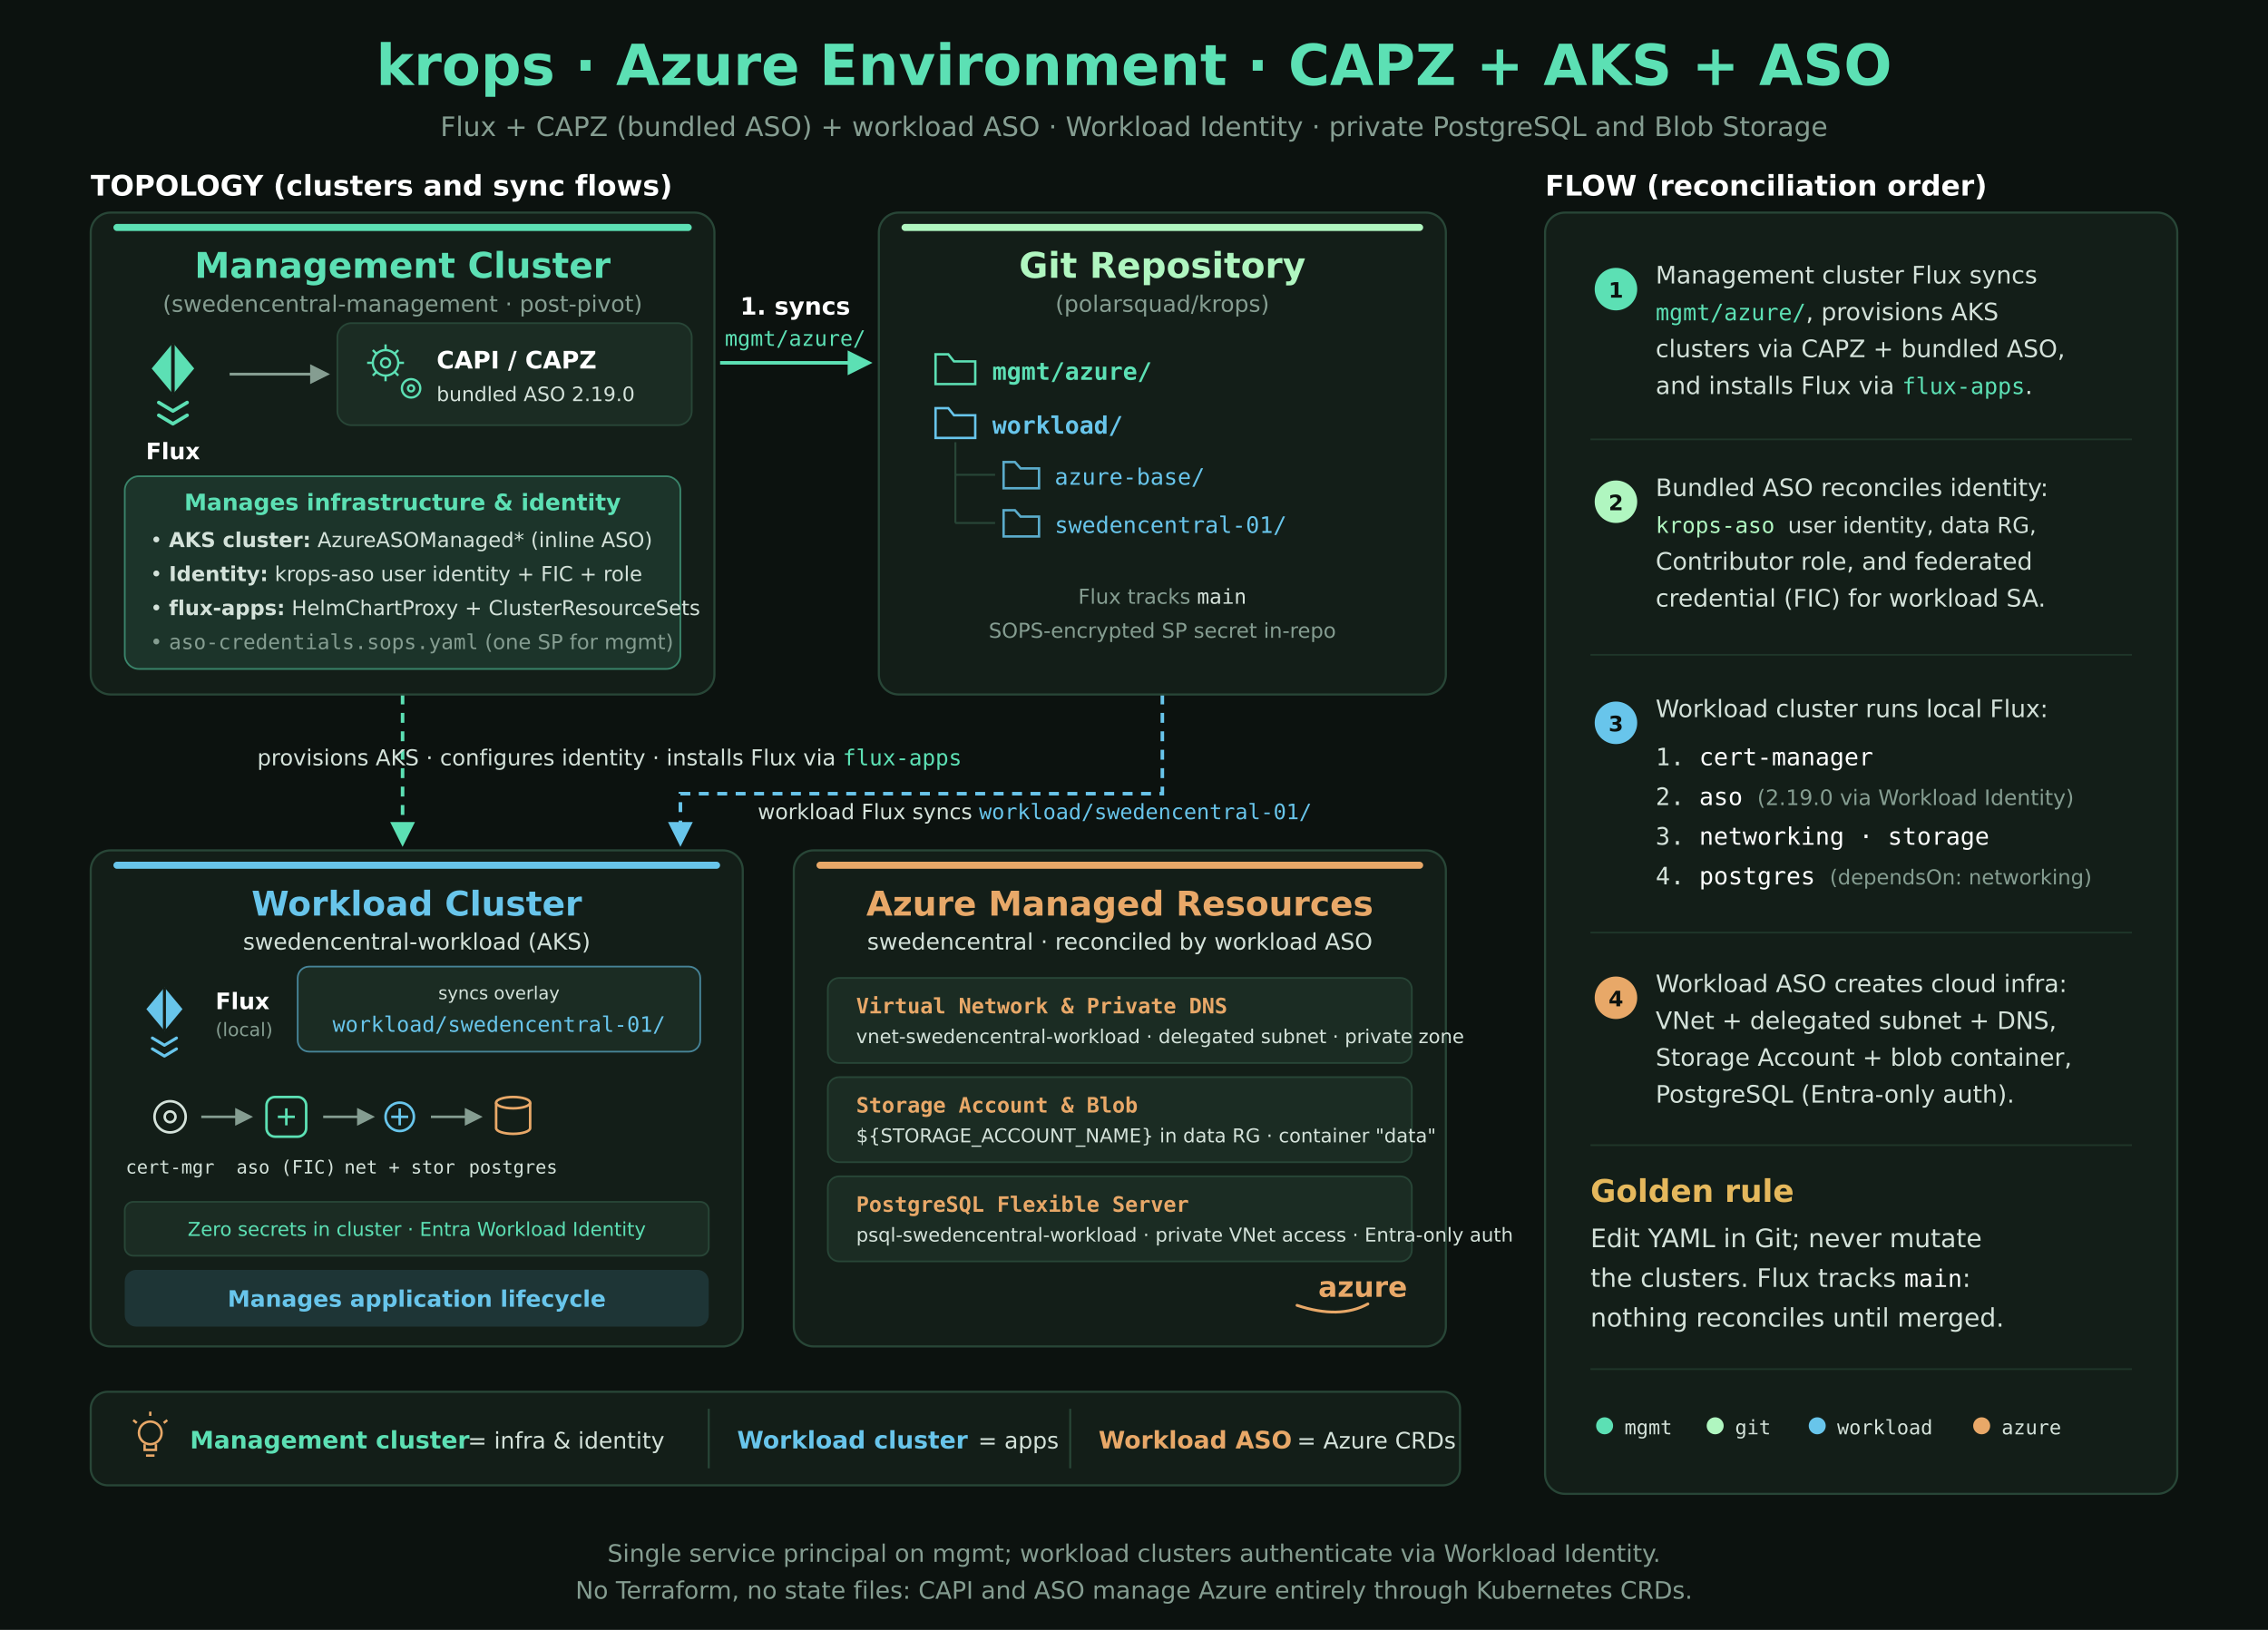
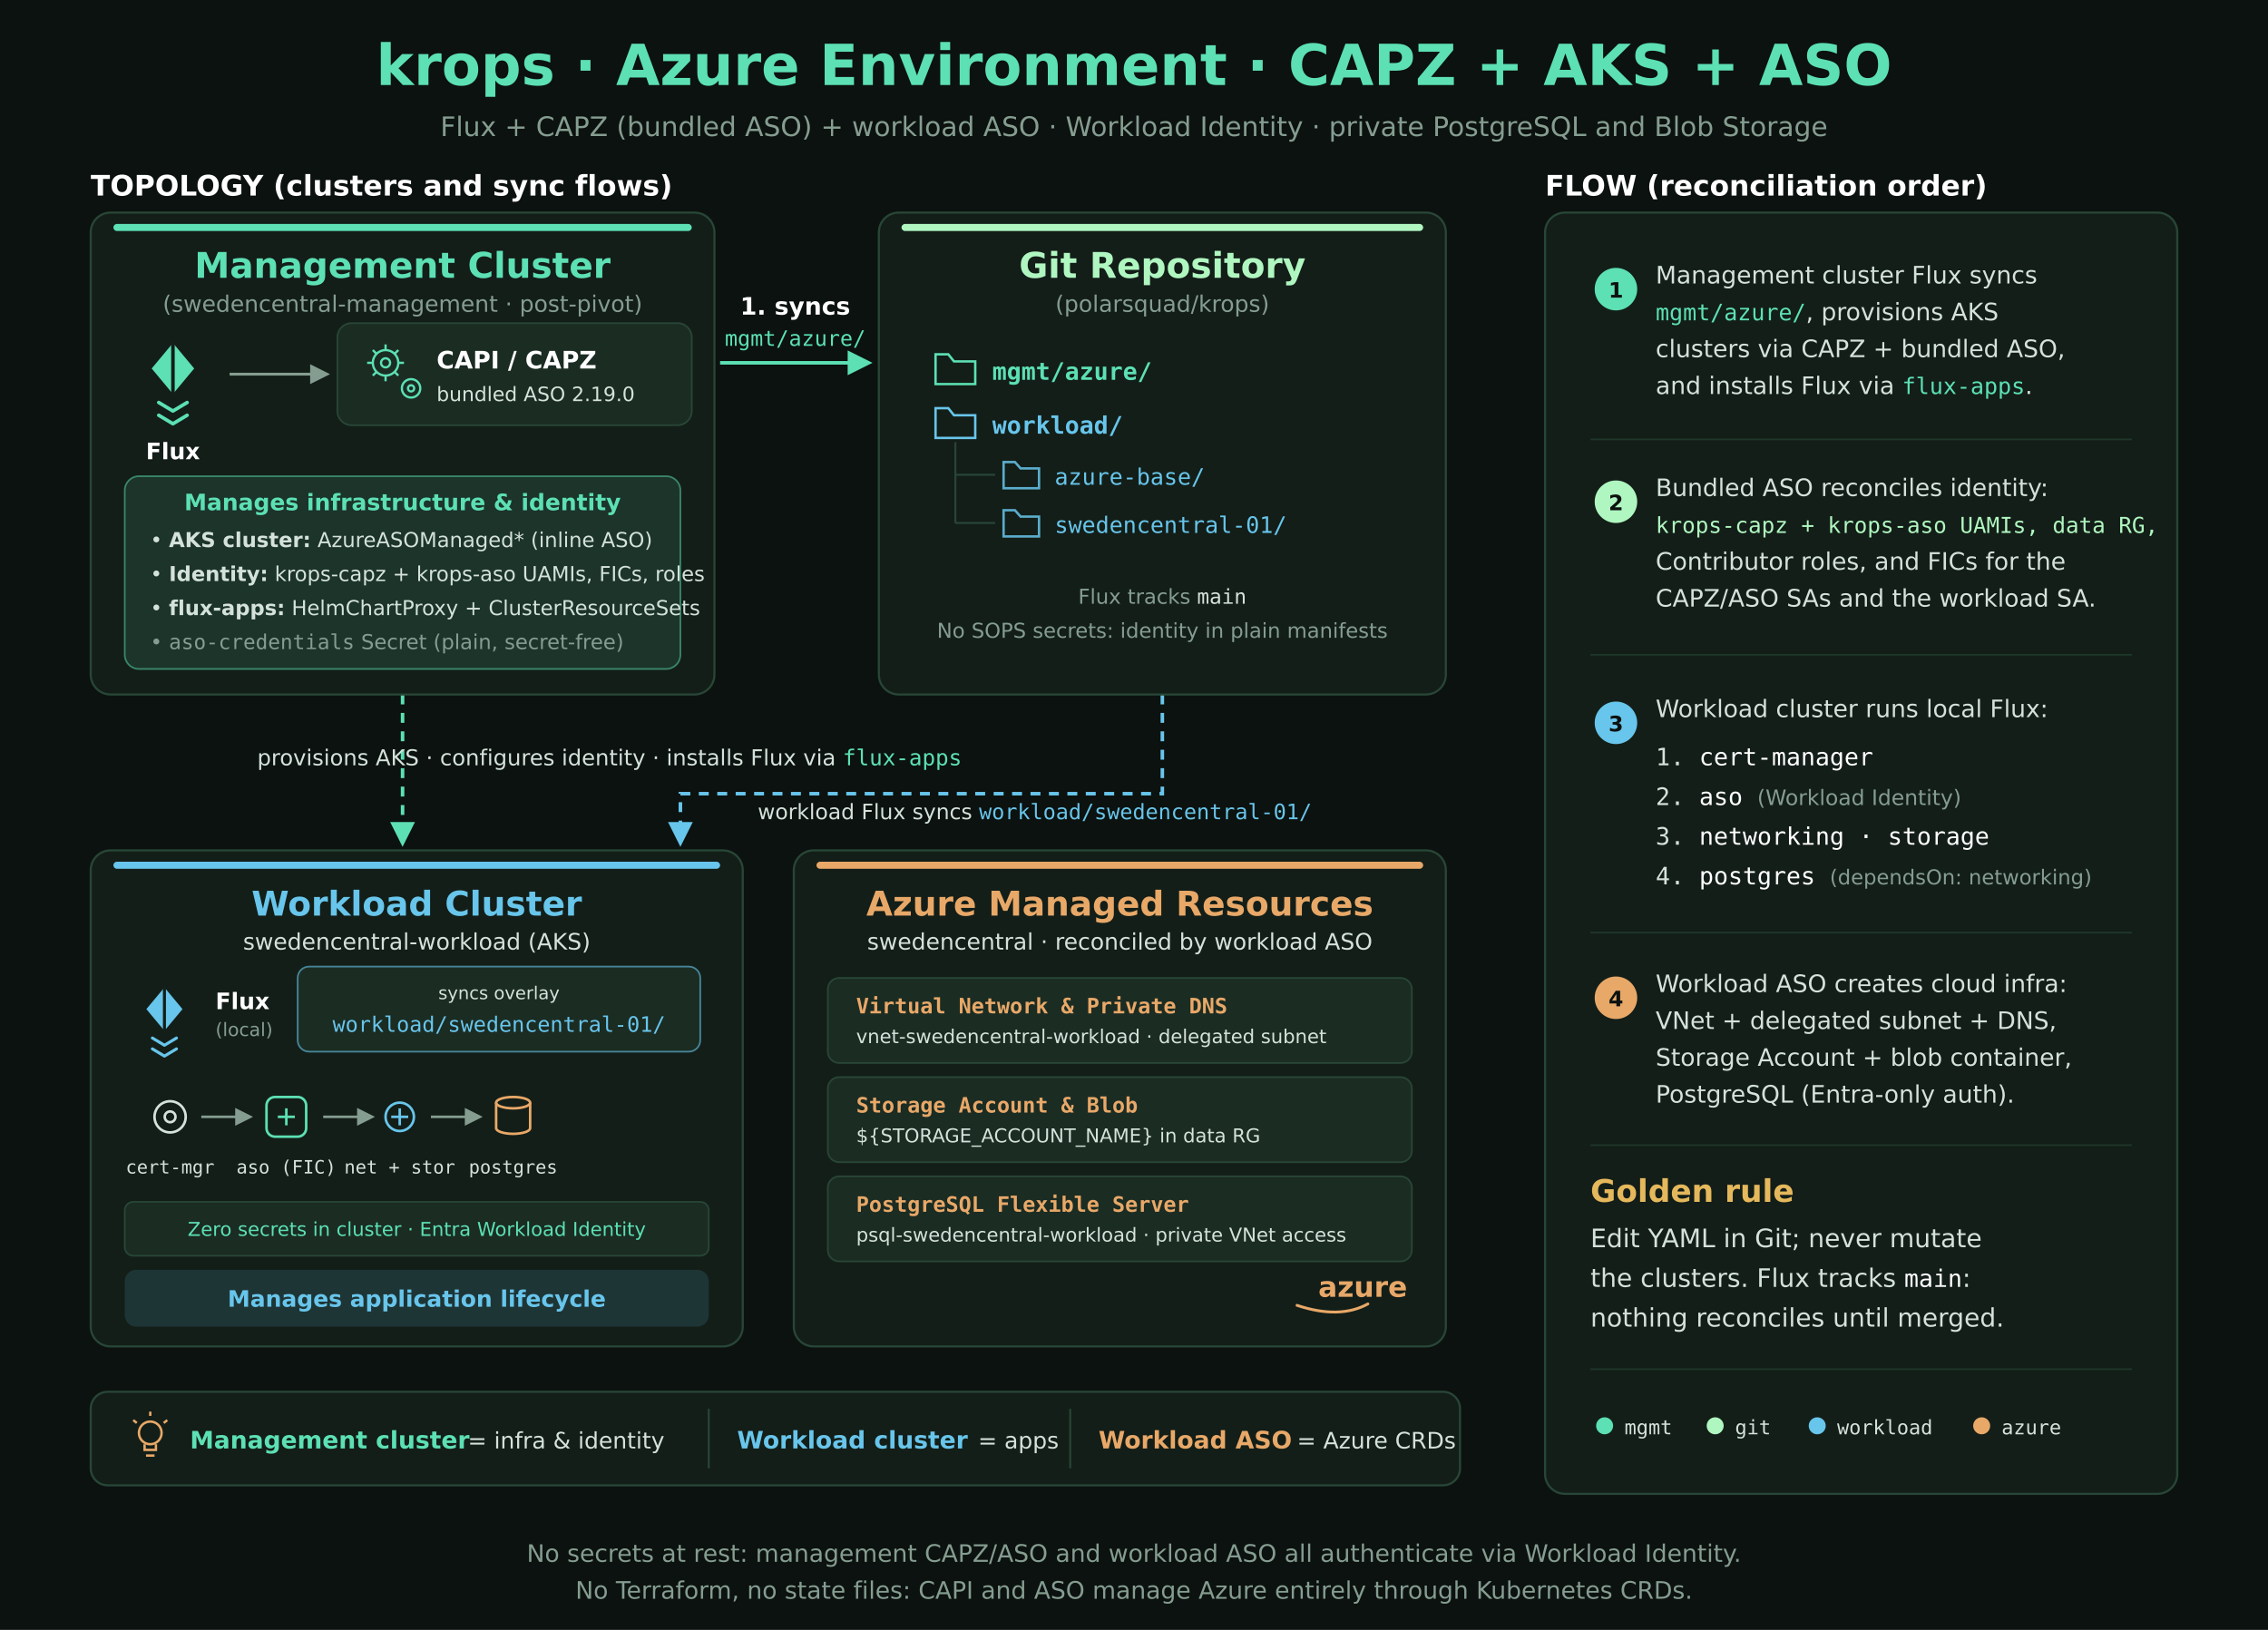
<svg xmlns="http://www.w3.org/2000/svg" width="1600" height="1150" viewBox="0 0 1600 1150">
  <defs>
    <marker id="arrow-teal" viewBox="0 0 10 10" refX="8" refY="5" markerWidth="7" markerHeight="7" orient="auto-start-reverse">
      <path d="M0,0 L10,5 L0,10 z" fill="#5CE0B4" />
    </marker>
    <marker id="arrow-gray" viewBox="0 0 10 10" refX="8" refY="5" markerWidth="7" markerHeight="7" orient="auto-start-reverse">
      <path d="M0,0 L10,5 L0,10 z" fill="#859D91" />
    </marker>
    <marker id="arrow-purple" viewBox="0 0 10 10" refX="8" refY="5" markerWidth="7" markerHeight="7" orient="auto-start-reverse">
      <path d="M0,0 L10,5 L0,10 z" fill="#B0F6C0" />
    </marker>
    <marker id="arrow-blue" viewBox="0 0 10 10" refX="8" refY="5" markerWidth="7" markerHeight="7" orient="auto-start-reverse">
      <path d="M0,0 L10,5 L0,10 z" fill="#68C5EB" />
    </marker>
    <marker id="arrow-amber" viewBox="0 0 10 10" refX="8" refY="5" markerWidth="7" markerHeight="7" orient="auto-start-reverse">
      <path d="M0,0 L10,5 L0,10 z" fill="#E8A868" />
    </marker>
  </defs>
  <rect width="1600" height="1150" fill="#0C120F" />
  <text x="800" y="60" text-anchor="middle" font-family="DejaVu Sans" font-size="40" font-weight="bold" fill="#5CE0B4">krops · Azure Environment · CAPZ + AKS + ASO</text>
  <text x="800" y="96" text-anchor="middle" font-family="DejaVu Sans" font-size="19" fill="#859D91">Flux + CAPZ (bundled ASO) + workload ASO · Workload Identity · private PostgreSQL and Blob Storage</text>
  <text x="64" y="138" font-family="DejaVu Sans" font-size="20" font-weight="bold" fill="#FFFFFF">TOPOLOGY (clusters and sync flows)</text>
  <text x="1090" y="138" font-family="DejaVu Sans" font-size="20" font-weight="bold" fill="#FFFFFF">FLOW (reconciliation order)</text>
  <line x1="508" y1="256" x2="612" y2="256" stroke="#5CE0B4" stroke-width="2.5" marker-end="url(#arrow-teal)" />
  <text x="561" y="222" text-anchor="middle" font-family="DejaVu Sans" font-size="17" font-weight="bold" fill="#FFFFFF">1. syncs</text>
  <text x="561" y="244" text-anchor="middle" font-family="DejaVu Sans Mono" font-size="15" fill="#5CE0B4">mgmt/azure/</text>
  <path d="M284,490 V594" fill="none" stroke="#5CE0B4" stroke-width="2.5" stroke-dasharray="7,6" marker-end="url(#arrow-teal)" />
  <text x="430" y="540" text-anchor="middle" font-family="DejaVu Sans" font-size="15.5" fill="#D4E2DA">provisions AKS · configures identity · installs Flux via <tspan font-family="DejaVu Sans Mono" fill="#5CE0B4">flux-apps</tspan>
  </text>
  <path d="M820,490 V560 H480 V594" fill="none" stroke="#68C5EB" stroke-width="2.5" stroke-dasharray="7,6" marker-end="url(#arrow-blue)" />
  <text x="730" y="578" text-anchor="middle" font-family="DejaVu Sans" font-size="15" fill="#D4E2DA">workload Flux syncs <tspan font-family="DejaVu Sans Mono" fill="#68C5EB">workload/swedencentral-01/</tspan>
  </text>
  <rect x="64" y="150" width="440" height="340" rx="14" fill="#131E18" stroke="#284637" stroke-width="1.5" />
  <rect x="80" y="158" width="408" height="5" rx="2.5" fill="#5CE0B4" />
  <text x="284" y="196" text-anchor="middle" font-family="DejaVu Sans" font-size="25" font-weight="bold" fill="#5CE0B4">Management Cluster</text>
  <text x="284" y="220" text-anchor="middle" font-family="DejaVu Sans" font-size="16" fill="#859D91">(swedencentral-management · post-pivot)</text>
  <g transform="translate(122,260)">
    <path d="M0,-18 L15,0 L0,18 L-15,0 Z" fill="#5CE0B4" />
    <line x1="0" y1="-18" x2="0" y2="18" stroke="#131E18" stroke-width="2.5" />
    <path d="M-10,24 L0,30 L10,24" fill="none" stroke="#5CE0B4" stroke-width="2.5" stroke-linecap="round" stroke-linejoin="round" />
    <path d="M-10,33 L0,39 L10,33" fill="none" stroke="#5CE0B4" stroke-width="2.5" stroke-linecap="round" stroke-linejoin="round" />
  </g>
  <text x="122" y="324" text-anchor="middle" font-family="DejaVu Sans" font-size="16" font-weight="bold" fill="#FFFFFF">Flux</text>
  <line x1="162" y1="264" x2="230" y2="264" stroke="#859D91" stroke-width="2" marker-end="url(#arrow-gray)" />
  <rect x="238" y="228" width="250" height="72" rx="10" fill="#1B2C23" stroke="#284637" stroke-width="1.2" />
  <g stroke="#5CE0B4" stroke-width="1.6" fill="none">
    <circle cx="272" cy="256" r="9" />
    <circle cx="272" cy="256" r="3.2" />
    <g>
      <line x1="272" y1="243" x2="272" y2="247" />
      <line x1="272" y1="265" x2="272" y2="269" />
      <line x1="259" y1="256" x2="263" y2="256" />
      <line x1="281" y1="256" x2="285" y2="256" />
      <line x1="263" y1="247" x2="266" y2="250" />
      <line x1="278" y1="262" x2="281" y2="265" />
      <line x1="263" y1="265" x2="266" y2="262" />
      <line x1="278" y1="250" x2="281" y2="247" />
    </g>
    <circle cx="290" cy="274" r="6.5" />
    <circle cx="290" cy="274" r="2.2" />
  </g>
  <text x="308" y="260" font-family="DejaVu Sans" font-size="17" font-weight="bold" fill="#FFFFFF">CAPI / CAPZ</text>
  <text x="308" y="283" font-family="DejaVu Sans" font-size="14" fill="#D4E2DA">bundled ASO 2.19.0</text>
  <rect x="88" y="336" width="392" height="136" rx="10" fill="#5CE0B4" fill-opacity="0.12" stroke="#5CE0B4" stroke-opacity="0.5" stroke-width="1.2" />
  <text x="284" y="360" text-anchor="middle" font-family="DejaVu Sans" font-size="16" font-weight="bold" fill="#5CE0B4">Manages infrastructure &amp; identity</text>
  <text x="106" y="386" font-family="DejaVu Sans" font-size="14.5" fill="#D4E2DA">• <tspan font-weight="bold">AKS cluster:</tspan> AzureASOManaged* (inline ASO)</text>
-   <text x="106" y="410" font-family="DejaVu Sans" font-size="14.5" fill="#D4E2DA">• <tspan font-weight="bold">Identity:</tspan> krops-aso user identity + FIC + role</text>
+   <text x="106" y="410" font-family="DejaVu Sans" font-size="14.5" fill="#D4E2DA">• <tspan font-weight="bold">Identity:</tspan> krops-capz + krops-aso UAMIs, FICs, roles</text>
  <text x="106" y="434" font-family="DejaVu Sans" font-size="14.5" fill="#D4E2DA">• <tspan font-weight="bold">flux-apps:</tspan> HelmChartProxy + ClusterResourceSets</text>
-   <text x="106" y="458" font-family="DejaVu Sans" font-size="14.5" fill="#859D91">• <tspan font-family="DejaVu Sans Mono">aso-credentials.sops.yaml</tspan> (one SP for mgmt)</text>
+   <text x="106" y="458" font-family="DejaVu Sans" font-size="14.5" fill="#859D91">• <tspan font-family="DejaVu Sans Mono">aso-credentials</tspan> Secret (plain, secret-free)</text>
  <rect x="620" y="150" width="400" height="340" rx="14" fill="#131E18" stroke="#284637" stroke-width="1.5" />
  <rect x="636" y="158" width="368" height="5" rx="2.5" fill="#B0F6C0" />
  <text x="820" y="196" text-anchor="middle" font-family="DejaVu Sans" font-size="25" font-weight="bold" fill="#B0F6C0">Git Repository</text>
  <text x="820" y="220" text-anchor="middle" font-family="DejaVu Sans" font-size="16" fill="#859D91">(polarsquad/krops)</text>
  <g fill="none" stroke-width="1.7">
    <path d="M660,250 h9 l4,5 h15 v16 h-28 z" stroke="#5CE0B4" />
    <path d="M660,288 h9 l4,5 h15 v16 h-28 z" stroke="#68C5EB" />
    <path d="M708,326 h8 l4,4.5 h13 v14 h-25 z" stroke="#68C5EB" stroke-opacity="0.85" />
    <path d="M708,360 h8 l4,4.5 h13 v14 h-25 z" stroke="#68C5EB" stroke-opacity="0.85" />
  </g>
  <g stroke="#284637" stroke-width="1.4" fill="none">
    <path d="M674,312 V369 M674,335 h28 M674,369 h28" />
  </g>
  <text x="700" y="268" font-family="DejaVu Sans Mono" font-size="17" font-weight="bold" fill="#5CE0B4">mgmt/azure/</text>
  <text x="700" y="306" font-family="DejaVu Sans Mono" font-size="17" font-weight="bold" fill="#68C5EB">workload/</text>
  <text x="744" y="342" font-family="DejaVu Sans Mono" font-size="16" fill="#68C5EB">azure-base/</text>
  <text x="744" y="376" font-family="DejaVu Sans Mono" font-size="16" fill="#68C5EB">swedencentral-01/</text>
  <text x="820" y="426" text-anchor="middle" font-family="DejaVu Sans" font-size="14.5" fill="#859D91">Flux tracks <tspan font-family="DejaVu Sans Mono" fill="#D4E2DA">main</tspan>
  </text>
-   <text x="820" y="450" text-anchor="middle" font-family="DejaVu Sans" font-size="14.5" fill="#859D91">SOPS-encrypted SP secret in-repo</text>
+   <text x="820" y="450" text-anchor="middle" font-family="DejaVu Sans" font-size="14.5" fill="#859D91">No SOPS secrets: identity in plain manifests</text>
  <rect x="64" y="600" width="460" height="350" rx="14" fill="#131E18" stroke="#284637" stroke-width="1.5" />
  <rect x="80" y="608" width="428" height="5" rx="2.5" fill="#68C5EB" />
  <text x="294" y="646" text-anchor="middle" font-family="DejaVu Sans" font-size="24" font-weight="bold" fill="#68C5EB">Workload Cluster</text>
  <text x="294" y="670" text-anchor="middle" font-family="DejaVu Sans" font-size="16" fill="#D4E2DA">swedencentral-workload (AKS)</text>
  <g transform="translate(116,712) scale(0.85)">
    <path d="M0,-18 L15,0 L0,18 L-15,0 Z" fill="#68C5EB" />
    <line x1="0" y1="-18" x2="0" y2="18" stroke="#131E18" stroke-width="2.5" />
    <path d="M-10,24 L0,30 L10,24" fill="none" stroke="#68C5EB" stroke-width="2.5" stroke-linecap="round" stroke-linejoin="round" />
    <path d="M-10,33 L0,39 L10,33" fill="none" stroke="#68C5EB" stroke-width="2.5" stroke-linecap="round" stroke-linejoin="round" />
  </g>
  <text x="152" y="712" font-family="DejaVu Sans" font-size="16" font-weight="bold" fill="#FFFFFF">Flux</text>
  <text x="152" y="731" font-family="DejaVu Sans" font-size="13" fill="#859D91">(local)</text>
  <rect x="210" y="682" width="284" height="60" rx="8" fill="#1B2C23" stroke="#68C5EB" stroke-opacity="0.6" stroke-width="1.2" />
  <text x="352" y="705" text-anchor="middle" font-family="DejaVu Sans" font-size="12.5" fill="#D4E2DA">syncs overlay</text>
  <text x="352" y="728" text-anchor="middle" font-family="DejaVu Sans Mono" font-size="15" fill="#68C5EB">workload/swedencentral-01/</text>
  <g stroke="#D4E2DA" stroke-width="1.8" fill="none">
    <circle cx="120" cy="788" r="11" />
    <circle cx="120" cy="788" r="3.8" />
  </g>
  <line x1="142" y1="788" x2="176" y2="788" stroke="#859D91" stroke-width="1.8" marker-end="url(#arrow-gray)" />
  <g stroke="#5CE0B4" stroke-width="1.8" fill="none">
    <rect x="188" y="774" width="28" height="28" rx="6" />
    <path d="M196,788 h12 M202,782 v12" />
  </g>
  <line x1="228" y1="788" x2="262" y2="788" stroke="#859D91" stroke-width="1.8" marker-end="url(#arrow-gray)" />
  <g stroke="#68C5EB" stroke-width="1.8" fill="none">
    <circle cx="282" cy="788" r="10" />
    <path d="M276,788 h12 M282,782 v12" />
  </g>
  <line x1="304" y1="788" x2="338" y2="788" stroke="#859D91" stroke-width="1.8" marker-end="url(#arrow-gray)" />
  <g stroke="#E8A868" stroke-width="1.8" fill="none">
    <ellipse cx="362" cy="778" rx="12" ry="4" />
    <path d="M350,778 v18 a12,4 0 0 0 24,0 v-18" />
  </g>
  <text x="120" y="828" text-anchor="middle" font-family="DejaVu Sans Mono" font-size="13" fill="#D4E2DA">cert-mgr</text>
  <text x="202" y="828" text-anchor="middle" font-family="DejaVu Sans Mono" font-size="13" fill="#D4E2DA">aso (FIC)</text>
  <text x="282" y="828" text-anchor="middle" font-family="DejaVu Sans Mono" font-size="13" fill="#D4E2DA">net + stor</text>
  <text x="362" y="828" text-anchor="middle" font-family="DejaVu Sans Mono" font-size="13" fill="#D4E2DA">postgres</text>
  <rect x="88" y="848" width="412" height="38" rx="6" fill="#1B2C23" stroke="#284637" stroke-width="1.2" />
  <text x="294" y="872" text-anchor="middle" font-family="DejaVu Sans" font-size="13.5" fill="#5CE0B4">Zero secrets in cluster · Entra Workload Identity</text>
  <rect x="88" y="896" width="412" height="40" rx="8" fill="#68C5EB" fill-opacity="0.14" />
  <text x="294" y="922" text-anchor="middle" font-family="DejaVu Sans" font-size="16" font-weight="bold" fill="#68C5EB">Manages application lifecycle</text>
  <rect x="560" y="600" width="460" height="350" rx="14" fill="#131E18" stroke="#284637" stroke-width="1.5" />
  <rect x="576" y="608" width="428" height="5" rx="2.5" fill="#E8A868" />
  <text x="790" y="646" text-anchor="middle" font-family="DejaVu Sans" font-size="24" font-weight="bold" fill="#E8A868">Azure Managed Resources</text>
  <text x="790" y="670" text-anchor="middle" font-family="DejaVu Sans" font-size="16" fill="#D4E2DA">swedencentral · reconciled by workload ASO</text>
  <rect x="584" y="690" width="412" height="60" rx="8" fill="#1B2C23" stroke="#284637" stroke-width="1.2" />
  <text x="604" y="715" font-family="DejaVu Sans Mono" font-size="15" font-weight="bold" fill="#E8A868">Virtual Network &amp; Private DNS</text>
-   <text x="604" y="736" font-family="DejaVu Sans" font-size="13.5" fill="#D4E2DA">vnet-swedencentral-workload · delegated subnet · private zone</text>
+   <text x="604" y="736" font-family="DejaVu Sans" font-size="13.5" fill="#D4E2DA">vnet-swedencentral-workload · delegated subnet</text>
  <rect x="584" y="760" width="412" height="60" rx="8" fill="#1B2C23" stroke="#284637" stroke-width="1.2" />
  <text x="604" y="785" font-family="DejaVu Sans Mono" font-size="15" font-weight="bold" fill="#E8A868">Storage Account &amp; Blob</text>
-   <text x="604" y="806" font-family="DejaVu Sans" font-size="13.5" fill="#D4E2DA">${STORAGE_ACCOUNT_NAME} in data RG · container "data"</text>
+   <text x="604" y="806" font-family="DejaVu Sans" font-size="13.5" fill="#D4E2DA">${STORAGE_ACCOUNT_NAME} in data RG</text>
  <rect x="584" y="830" width="412" height="60" rx="8" fill="#1B2C23" stroke="#284637" stroke-width="1.2" />
  <text x="604" y="855" font-family="DejaVu Sans Mono" font-size="15" font-weight="bold" fill="#E8A868">PostgreSQL Flexible Server</text>
-   <text x="604" y="876" font-family="DejaVu Sans" font-size="13.5" fill="#D4E2DA">psql-swedencentral-workload · private VNet access · Entra-only auth</text>
+   <text x="604" y="876" font-family="DejaVu Sans" font-size="13.5" fill="#D4E2DA">psql-swedencentral-workload · private VNet access</text>
  <g transform="translate(930, 915)">
    <text x="0" y="0" font-family="DejaVu Sans" font-size="20" font-weight="bold" fill="#E8A868">azure</text>
    <path d="M-15,6 Q15,16 35,5" fill="none" stroke="#E8A868" stroke-width="2" stroke-linecap="round" />
  </g>
  <rect x="64" y="982" width="966" height="66" rx="12" fill="#131E18" stroke="#284637" stroke-width="1.5" />
  <g stroke="#E8A868" stroke-width="1.7" fill="none">
    <circle cx="106" cy="1011" r="8" />
    <path d="M102,1019 v4 h8 v-4 M103,1027 h6" />
    <line x1="106" y1="996" x2="106" y2="999" />
    <line x1="94" y1="1002" x2="96.5" y2="1004" />
    <line x1="118" y1="1002" x2="115.5" y2="1004" />
  </g>
  <text x="134" y="1022" font-family="DejaVu Sans" font-size="17" font-weight="bold" fill="#5CE0B4">Management cluster</text>
  <text x="330" y="1022" font-family="DejaVu Sans" font-size="16" fill="#D4E2DA">= infra &amp; identity</text>
  <line x1="500" y1="994" x2="500" y2="1036" stroke="#284637" stroke-width="1.4" />
  <text x="520" y="1022" font-family="DejaVu Sans" font-size="17" font-weight="bold" fill="#68C5EB">Workload cluster</text>
  <text x="690" y="1022" font-family="DejaVu Sans" font-size="16" fill="#D4E2DA">= apps</text>
  <line x1="755" y1="994" x2="755" y2="1036" stroke="#284637" stroke-width="1.4" />
  <text x="775" y="1022" font-family="DejaVu Sans" font-size="17" font-weight="bold" fill="#E8A868">Workload ASO</text>
  <text x="915" y="1022" font-family="DejaVu Sans" font-size="16" fill="#D4E2DA">= Azure CRDs</text>
  <rect x="1090" y="150" width="446" height="904" rx="14" fill="#131E18" stroke="#284637" stroke-width="1.5" />
  <circle cx="1140" cy="204" r="15" fill="#5CE0B4" />
  <text x="1140" y="210" text-anchor="middle" font-family="DejaVu Sans" font-size="15" font-weight="bold" fill="#0C120F">1</text>
  <text x="1168" y="200" font-family="DejaVu Sans" font-size="17" fill="#D4E2DA">Management cluster Flux syncs</text>
  <text x="1168" y="226" font-family="DejaVu Sans Mono" font-size="16" fill="#5CE0B4">mgmt/azure/<tspan font-family="DejaVu Sans" font-size="17" fill="#D4E2DA">, provisions AKS</tspan>
  </text>
  <text x="1168" y="252" font-family="DejaVu Sans" font-size="17" fill="#D4E2DA">clusters via CAPZ + bundled ASO,</text>
  <text x="1168" y="278" font-family="DejaVu Sans" font-size="17" fill="#D4E2DA">and installs Flux via <tspan font-family="DejaVu Sans Mono" font-size="16" fill="#5CE0B4">flux-apps</tspan>.</text>
  <line x1="1122" y1="310" x2="1504" y2="310" stroke="#1F362A" stroke-width="1.2" />
  <circle cx="1140" cy="354" r="15" fill="#B0F6C0" />
  <text x="1140" y="360" text-anchor="middle" font-family="DejaVu Sans" font-size="15" font-weight="bold" fill="#0C120F">2</text>
  <text x="1168" y="350" font-family="DejaVu Sans" font-size="17" fill="#D4E2DA">Bundled ASO reconciles identity:</text>
-   <text x="1168" y="376" font-family="DejaVu Sans Mono" font-size="15.5" fill="#B0F6C0">krops-aso <tspan font-family="DejaVu Sans" fill="#D4E2DA">user identity, data RG,</tspan>
-   </text>
-   <text x="1168" y="402" font-family="DejaVu Sans" font-size="17" fill="#D4E2DA">Contributor role, and federated</text>
-   <text x="1168" y="428" font-family="DejaVu Sans" font-size="17" fill="#D4E2DA">credential (FIC) for workload SA.</text>
+   <text x="1168" y="376" font-family="DejaVu Sans Mono" font-size="15.5" fill="#B0F6C0">krops-capz + krops-aso UAMIs, data RG,</text>
+   <text x="1168" y="402" font-family="DejaVu Sans" font-size="17" fill="#D4E2DA">Contributor roles, and FICs for the</text>
+   <text x="1168" y="428" font-family="DejaVu Sans" font-size="17" fill="#D4E2DA">CAPZ/ASO SAs and the workload SA.</text>
  <line x1="1122" y1="462" x2="1504" y2="462" stroke="#1F362A" stroke-width="1.2" />
  <circle cx="1140" cy="510" r="15" fill="#68C5EB" />
  <text x="1140" y="516" text-anchor="middle" font-family="DejaVu Sans" font-size="15" font-weight="bold" fill="#0C120F">3</text>
  <text x="1168" y="506" font-family="DejaVu Sans" font-size="17" fill="#D4E2DA">Workload cluster runs local Flux:</text>
  <text x="1168" y="540" font-family="DejaVu Sans Mono" font-size="17" fill="#D4E2DA">1. <tspan fill="#FFFFFF">cert-manager</tspan>
  </text>
  <text x="1168" y="568" font-family="DejaVu Sans Mono" font-size="17" fill="#D4E2DA">2. <tspan fill="#FFFFFF">aso</tspan>
-     <tspan font-family="DejaVu Sans" font-size="15" fill="#859D91">(2.19.0 via Workload Identity)</tspan>
+     <tspan font-family="DejaVu Sans" font-size="15" fill="#859D91">(Workload Identity)</tspan>
  </text>
  <text x="1168" y="596" font-family="DejaVu Sans Mono" font-size="17" fill="#D4E2DA">3. <tspan fill="#FFFFFF">networking · storage</tspan>
  </text>
  <text x="1168" y="624" font-family="DejaVu Sans Mono" font-size="17" fill="#D4E2DA">4. <tspan fill="#FFFFFF">postgres</tspan>
    <tspan font-family="DejaVu Sans" font-size="14.5" fill="#859D91">(dependsOn: networking)</tspan>
  </text>
  <line x1="1122" y1="658" x2="1504" y2="658" stroke="#1F362A" stroke-width="1.2" />
  <circle cx="1140" cy="704" r="15" fill="#E8A868" />
  <text x="1140" y="710" text-anchor="middle" font-family="DejaVu Sans" font-size="15" font-weight="bold" fill="#0C120F">4</text>
  <text x="1168" y="700" font-family="DejaVu Sans" font-size="17" fill="#D4E2DA">Workload ASO creates cloud infra:</text>
  <text x="1168" y="726" font-family="DejaVu Sans" font-size="17" fill="#D4E2DA">VNet + delegated subnet + DNS,</text>
  <text x="1168" y="752" font-family="DejaVu Sans" font-size="17" fill="#D4E2DA">Storage Account + blob container,</text>
  <text x="1168" y="778" font-family="DejaVu Sans" font-size="17" fill="#D4E2DA">PostgreSQL (Entra-only auth).</text>
  <line x1="1122" y1="808" x2="1504" y2="808" stroke="#1F362A" stroke-width="1.2" />
  <text x="1122" y="848" font-family="DejaVu Sans" font-size="22" font-weight="bold" fill="#E5B85C">Golden rule</text>
  <text x="1122" y="880" font-family="DejaVu Sans" font-size="18" fill="#D4E2DA">Edit YAML in Git; never mutate</text>
  <text x="1122" y="908" font-family="DejaVu Sans" font-size="18" fill="#D4E2DA">the clusters. Flux tracks <tspan font-family="DejaVu Sans Mono" font-size="17" fill="#FFFFFF">main</tspan>:</text>
  <text x="1122" y="936" font-family="DejaVu Sans" font-size="18" fill="#D4E2DA">nothing reconciles until merged.</text>
  <line x1="1122" y1="966" x2="1504" y2="966" stroke="#1F362A" stroke-width="1.2" />
  <circle cx="1132" cy="1006" r="6" fill="#5CE0B4" />
  <text x="1146" y="1012" font-family="DejaVu Sans Mono" font-size="14" fill="#D4E2DA">mgmt</text>
  <circle cx="1210" cy="1006" r="6" fill="#B0F6C0" />
  <text x="1224" y="1012" font-family="DejaVu Sans Mono" font-size="14" fill="#D4E2DA">git</text>
  <circle cx="1282" cy="1006" r="6" fill="#68C5EB" />
  <text x="1296" y="1012" font-family="DejaVu Sans Mono" font-size="14" fill="#D4E2DA">workload</text>
  <circle cx="1398" cy="1006" r="6" fill="#E8A868" />
  <text x="1412" y="1012" font-family="DejaVu Sans Mono" font-size="14" fill="#D4E2DA">azure</text>
-   <text x="800" y="1102" text-anchor="middle" font-family="DejaVu Sans" font-size="17" fill="#859D91">Single service principal on mgmt; workload clusters authenticate via Workload Identity.</text>
+   <text x="800" y="1102" text-anchor="middle" font-family="DejaVu Sans" font-size="17" fill="#859D91">No secrets at rest: management CAPZ/ASO and workload ASO all authenticate via Workload Identity.</text>
  <text x="800" y="1128" text-anchor="middle" font-family="DejaVu Sans" font-size="17" fill="#859D91">No Terraform, no state files: CAPI and ASO manage Azure entirely through Kubernetes CRDs.</text>
</svg>
